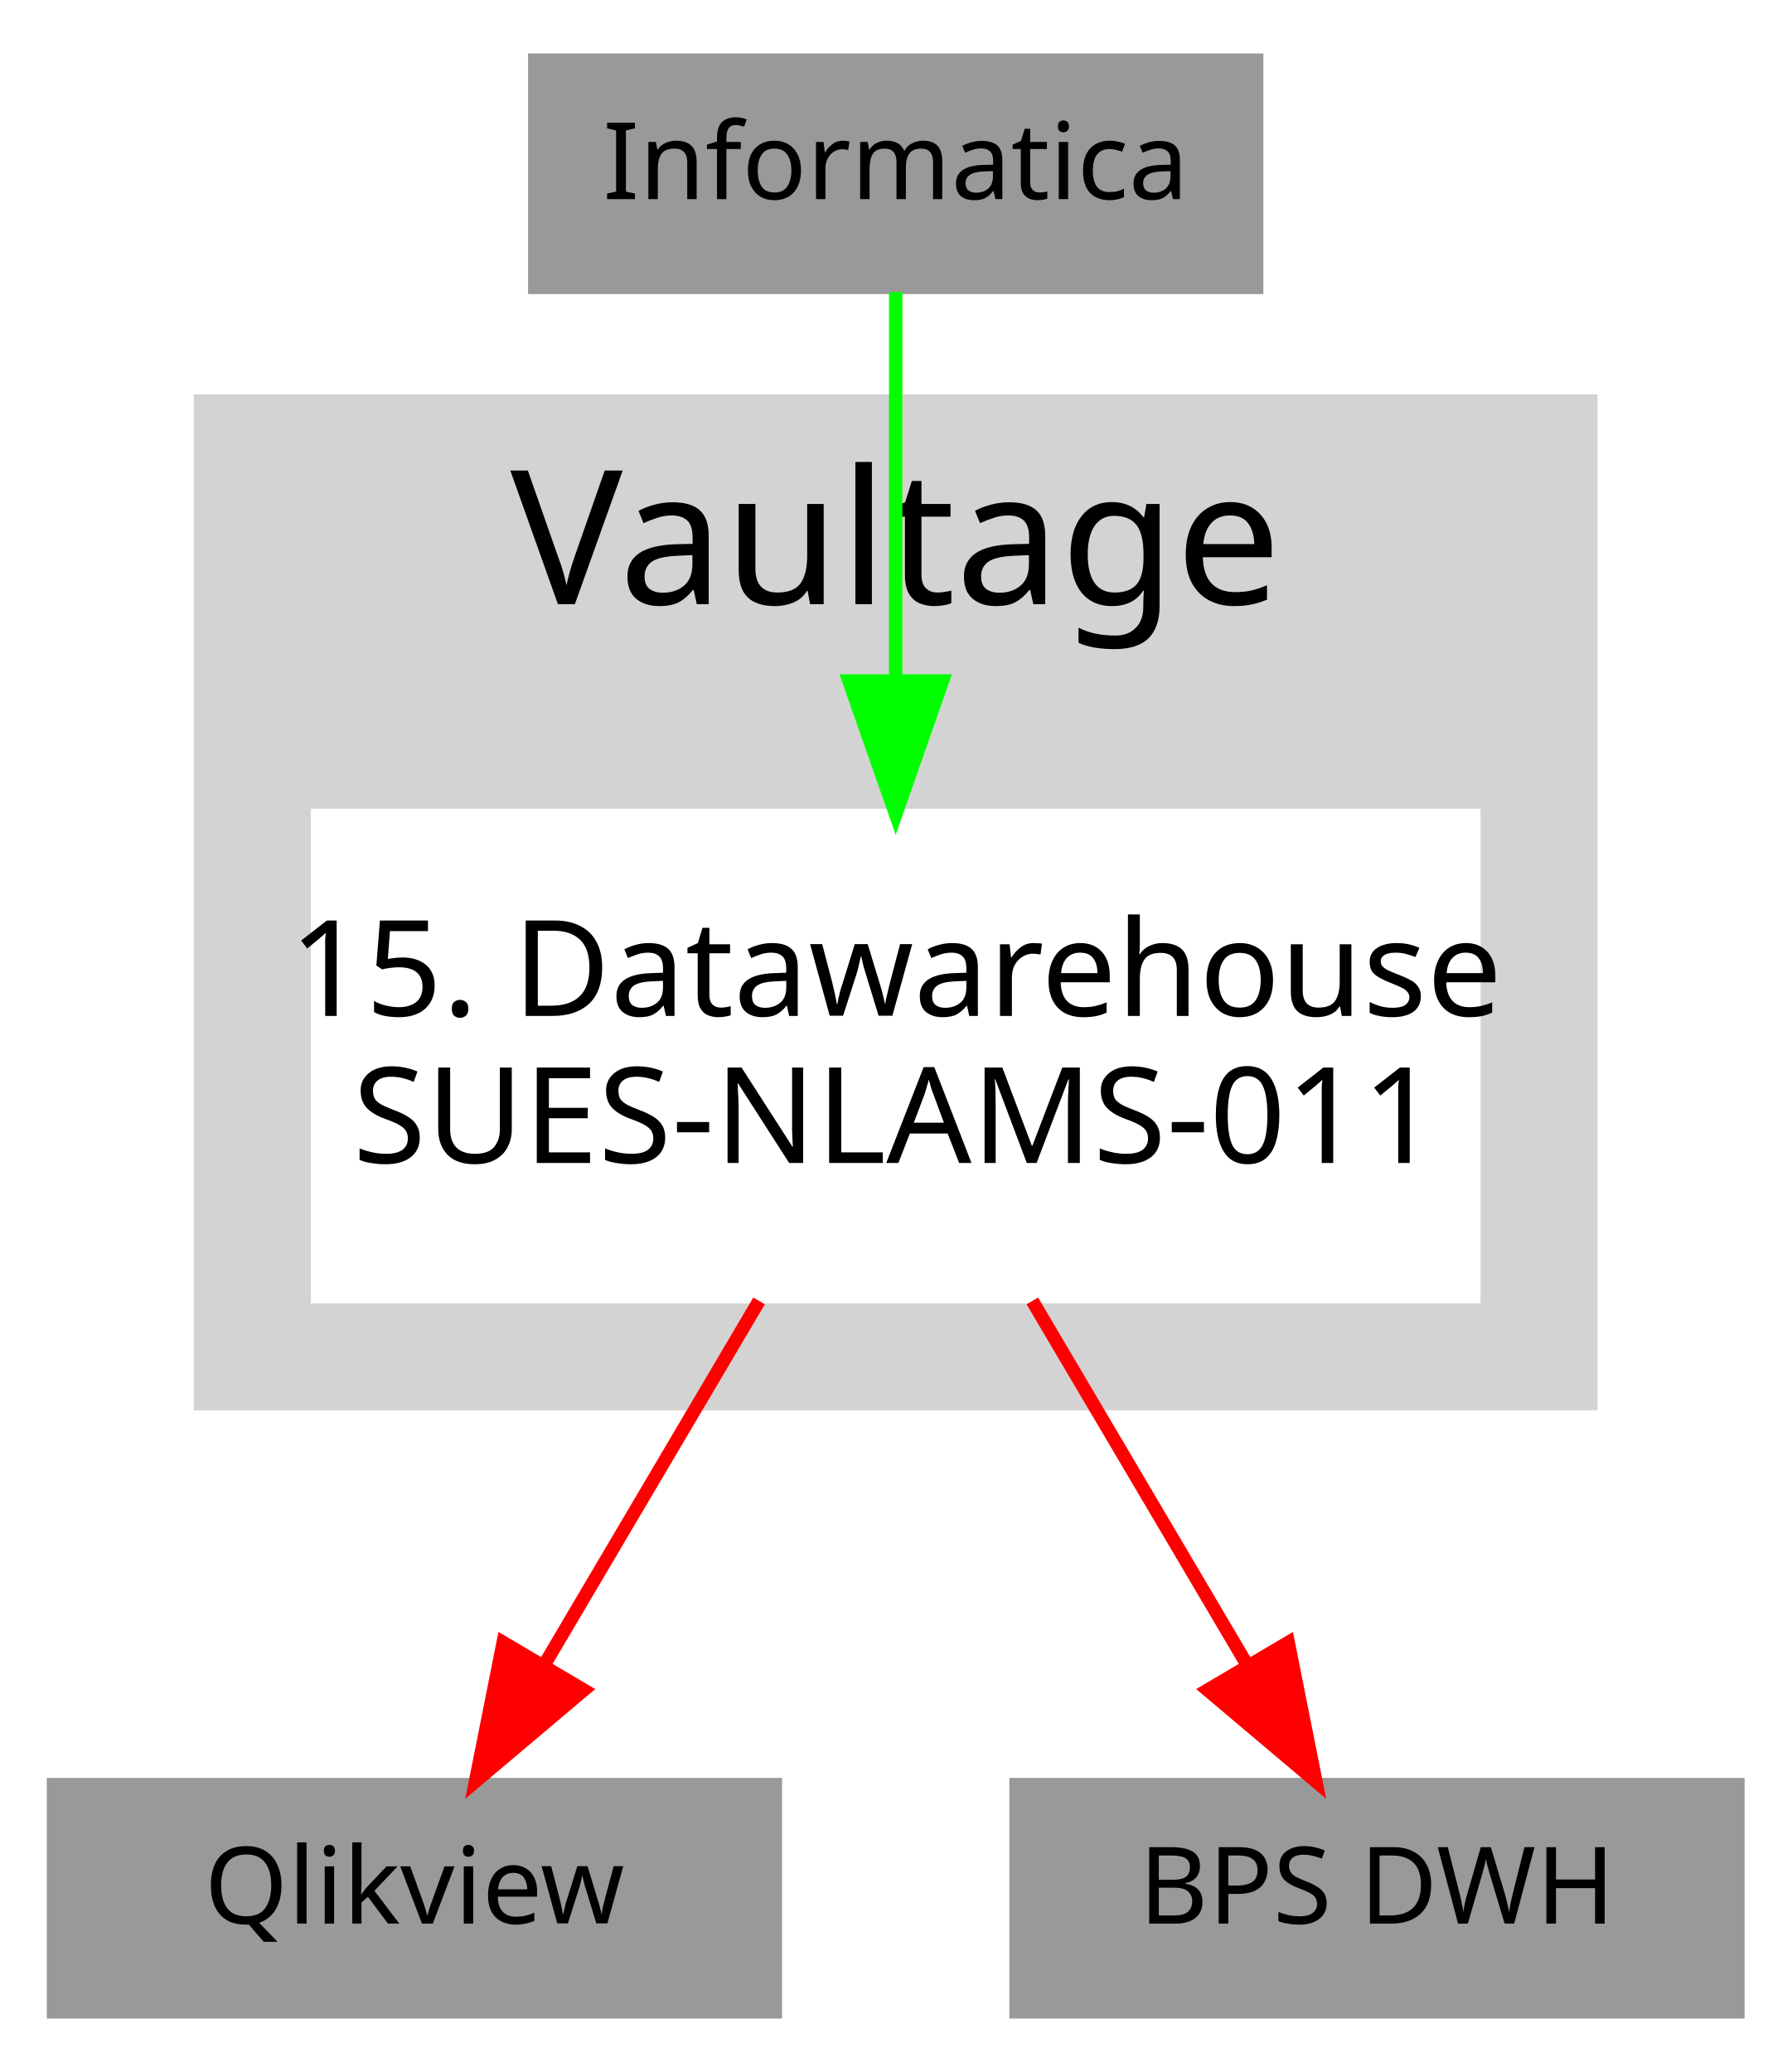
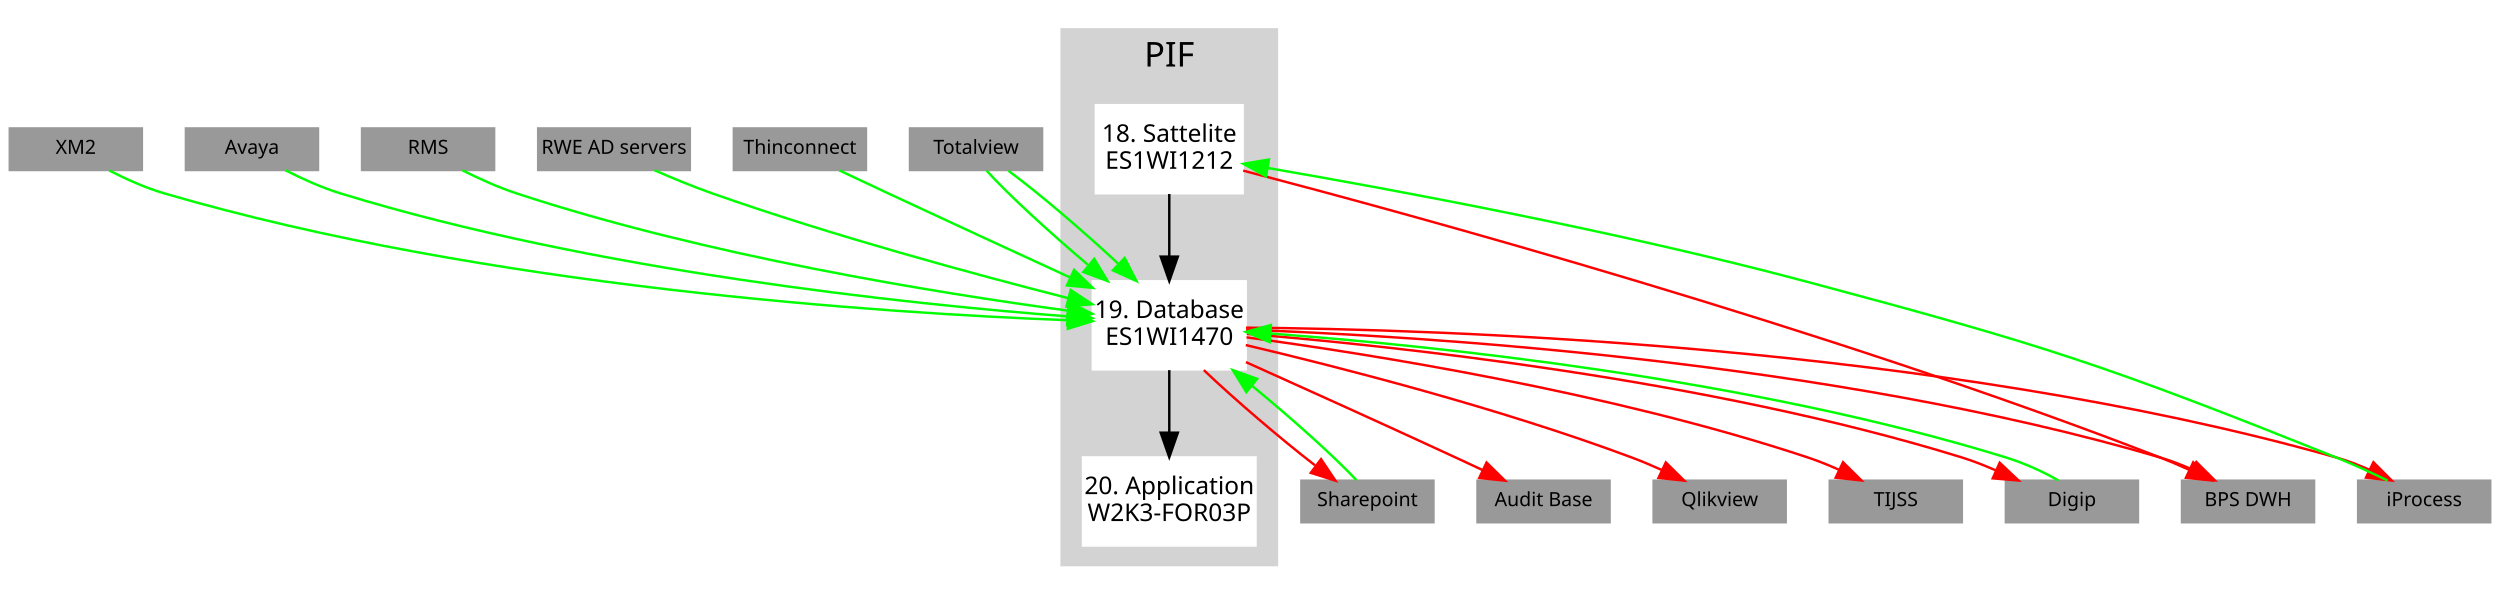
- <svg xmlns="http://www.w3.org/2000/svg" width="134pt" height="155pt" viewBox="0.00 0.00 134.00 155.00">
-   <g id="graph0" class="graph" transform="scale(1 1) rotate(0) translate(4 151)">
-     <polygon fill="white" stroke="white" points="-4,5 -4,-151 131,-151 131,5 -4,5" />
+ <svg xmlns="http://www.w3.org/2000/svg" width="1022pt" height="243pt" viewBox="0.00 0.00 1022.00 243.00">
+   <g id="graph0" class="graph" transform="scale(1 1) rotate(0) translate(4 239)">
+     <polygon fill="white" stroke="white" points="-4,5 -4,-239 1019,-239 1019,5 -4,5" />
    <g id="clust1" class="cluster">
-       <polygon fill="lightgrey" stroke="lightgrey" points="11,-46 11,-121 115,-121 115,-46 11,-46" />
-       <text text-anchor="middle" x="63" y="-105.8" font-family="Myriad Condensed Web" font-size="14.00">Vaultage</text>
+       <polygon fill="lightgrey" stroke="lightgrey" points="430,-8 430,-227 518,-227 518,-8 430,-8" />
+       <text text-anchor="middle" x="474" y="-211.8" font-family="Myriad Condensed Web" font-size="14.00">PIF</text>
    </g>
    <g id="node1" class="node">
-       <polygon fill="white" stroke="white" points="106.25,-90 19.75,-90 19.75,-54 106.25,-54 106.25,-90" />
-       <text text-anchor="middle" x="63" y="-75" font-family="Myriad Condensed Web" font-size="10.00">15. Datawarehouse</text>
-       <text text-anchor="middle" x="63" y="-64" font-family="Myriad Condensed Web" font-size="10.00">SUES-NLAMS-011</text>
+       <polygon fill="white" stroke="white" points="504,-196 444,-196 444,-160 504,-160 504,-196" />
+       <text text-anchor="middle" x="474" y="-181" font-family="Myriad Condensed Web" font-size="10.00">18. Sattelite</text>
+       <text text-anchor="middle" x="474" y="-170" font-family="Myriad Condensed Web" font-size="10.00">ES1WI1212</text>
+     </g>
+     <g id="node2" class="node">
+       <polygon fill="white" stroke="white" points="505.25,-124 442.75,-124 442.75,-88 505.25,-88 505.25,-124" />
+       <text text-anchor="middle" x="474" y="-109" font-family="Myriad Condensed Web" font-size="10.00">19. Database</text>
+       <text text-anchor="middle" x="474" y="-98" font-family="Myriad Condensed Web" font-size="10.00">ES1WI1470</text>
+     </g>
+     <g id="edge2" class="edge">
+       <path fill="none" stroke="black" d="M474,-159.697C474,-151.983 474,-142.712 474,-134.112" />
+       <polygon fill="black" stroke="black" points="477.5,-134.104 474,-124.104 470.5,-134.104 477.5,-134.104" />
+     </g>
+     <g id="node16" class="node">
+       <polygon fill="#999999" stroke="#999999" points="942,-42.5 888,-42.5 888,-25.5 942,-25.5 942,-42.5" />
+       <text text-anchor="middle" x="915" y="-32.1" font-family="Myriad Condensed Web" font-size="8.00">BPS DWH</text>
+     </g>
+     <g id="edge19" class="edge">
+       <path fill="none" stroke="#ff0000" d="M504.221,-169.251C572.209,-151.478 741.975,-105.19 879,-52 882.876,-50.495 886.918,-48.759 890.835,-46.983" />
+       <polygon fill="#ff0000" stroke="#ff0000" points="892.59,-50.025 900.144,-42.596 889.606,-43.693 892.59,-50.025" />
    </g>
    <g id="node3" class="node">
-       <polygon fill="#999999" stroke="#999999" points="54,-17.5 0,-17.5 0,-0.5 54,-0.5 54,-17.5" />
-       <text text-anchor="middle" x="27" y="-7.1" font-family="Myriad Condensed Web" font-size="8.00">Qlikview</text>
+       <polygon fill="white" stroke="white" points="509.25,-52 438.75,-52 438.75,-16 509.25,-16 509.25,-52" />
+       <text text-anchor="middle" x="474" y="-37" font-family="Myriad Condensed Web" font-size="10.00">20. Application</text>
+       <text text-anchor="middle" x="474" y="-26" font-family="Myriad Condensed Web" font-size="10.00">W2K3-FOR03P</text>
    </g>
-     <g id="edge2" class="edge">
-       <path fill="none" stroke="#ff0000" d="M52.78,-53.683C47.76,-45.177 41.74,-34.976 36.78,-26.572" />
-       <polygon fill="#ff0000" stroke="#ff0000" points="39.665,-24.574 31.569,-17.741 33.637,-28.132 39.665,-24.574" />
+     <g id="edge1" class="edge">
+       <path fill="none" stroke="black" d="M474,-87.697C474,-79.983 474,-70.713 474,-62.112" />
+       <polygon fill="black" stroke="black" points="477.5,-62.104 474,-52.104 470.5,-62.104 477.5,-62.104" />
+     </g>
+     <g id="node5" class="node">
+       <polygon fill="#999999" stroke="#999999" points="870,-42.5 816,-42.5 816,-25.5 870,-25.5 870,-42.5" />
+       <text text-anchor="middle" x="843" y="-32.1" font-family="Myriad Condensed Web" font-size="8.00">Digip</text>
+     </g>
+     <g id="edge15" class="edge">
+       <path fill="none" stroke="#ff0000" d="M505.718,-102.525C564.624,-97.62 693.683,-84.213 798,-52 802.549,-50.595 807.255,-48.716 811.881,-46.719" />
+       <polygon fill="#ff0000" stroke="#ff0000" points="813.479,-49.839 821.187,-42.569 810.628,-43.446 813.479,-49.839" />
+     </g>
+     <g id="node6" class="node">
+       <polygon fill="#999999" stroke="#999999" points="1014,-42.5 960,-42.5 960,-25.5 1014,-25.5 1014,-42.5" />
+       <text text-anchor="middle" x="987" y="-32.1" font-family="Myriad Condensed Web" font-size="8.00">iProcess</text>
+     </g>
+     <g id="edge16" class="edge">
+       <path fill="none" stroke="#ff0000" d="M505.371,-105.055C582.668,-104.437 787.853,-98.194 951,-52 955.537,-50.715 960.212,-48.908 964.63,-46.948" />
+       <polygon fill="#ff0000" stroke="#ff0000" points="966.249,-50.053 973.736,-42.557 963.208,-43.748 966.249,-50.053" />
+     </g>
+     <g id="node9" class="node">
+       <polygon fill="#999999" stroke="#999999" points="582,-42.5 528,-42.5 528,-25.5 582,-25.5 582,-42.5" />
+       <text text-anchor="middle" x="555" y="-32.1" font-family="Myriad Condensed Web" font-size="8.00">Sharepoint</text>
+     </g>
+     <g id="edge17" class="edge">
+       <path fill="none" stroke="#ff0000" d="M488.107,-87.697C500.758,-75.694 519.147,-59.923 533.568,-48.772" />
+       <polygon fill="#ff0000" stroke="#ff0000" points="536.039,-51.294 541.948,-42.501 531.845,-45.69 536.039,-51.294" />
+     </g>
+     <g id="node13" class="node">
+       <polygon fill="#999999" stroke="#999999" points="654,-42.5 600,-42.5 600,-25.5 654,-25.5 654,-42.5" />
+       <text text-anchor="middle" x="627" y="-32.1" font-family="Myriad Condensed Web" font-size="8.00">Audit Base</text>
+     </g>
+     <g id="edge13" class="edge">
+       <path fill="none" stroke="#ff0000" d="M505.347,-90.962C528.943,-80.356 562.058,-65.388 591,-52 594.533,-50.366 598.253,-48.628 601.908,-46.911" />
+       <polygon fill="#ff0000" stroke="#ff0000" points="603.703,-49.934 611.254,-42.502 600.717,-43.603 603.703,-49.934" />
+     </g>
+     <g id="node14" class="node">
+       <polygon fill="#999999" stroke="#999999" points="726,-42.5 672,-42.5 672,-25.5 726,-25.5 726,-42.5" />
+       <text text-anchor="middle" x="699" y="-32.1" font-family="Myriad Condensed Web" font-size="8.00">Qlikview</text>
+     </g>
+     <g id="edge14" class="edge">
+       <path fill="none" stroke="#ff0000" d="M505.282,-97.935C543.189,-88.985 608.726,-72.261 663,-52 667.079,-50.477 671.331,-48.674 675.424,-46.821" />
+       <polygon fill="#ff0000" stroke="#ff0000" points="676.983,-49.955 684.527,-42.516 673.99,-43.627 676.983,-49.955" />
+     </g>
+     <g id="node15" class="node">
+       <polygon fill="#999999" stroke="#999999" points="798,-42.5 744,-42.5 744,-25.5 798,-25.5 798,-42.5" />
+       <text text-anchor="middle" x="771" y="-32.1" font-family="Myriad Condensed Web" font-size="8.00">TIJSS</text>
+     </g>
+     <g id="edge18" class="edge">
+       <path fill="none" stroke="#ff0000" d="M505.569,-101.092C555.293,-94.383 654.482,-78.751 735,-52 739.206,-50.603 743.564,-48.839 747.733,-46.979" />
+       <polygon fill="#ff0000" stroke="#ff0000" points="749.43,-50.048 756.961,-42.596 746.426,-43.725 749.43,-50.048" />
+     </g>
+     <g id="edge20" class="edge">
+       <path fill="none" stroke="#ff0000" d="M505.416,-104.192C574.406,-101.708 743.773,-91.714 879,-52 883.327,-50.729 887.787,-49.002 892.031,-47.133" />
+       <polygon fill="#ff0000" stroke="#ff0000" points="893.866,-50.136 901.378,-42.665 890.847,-43.82 893.866,-50.136" />
    </g>
    <g id="node4" class="node">
-       <polygon fill="#999999" stroke="#999999" points="126,-17.5 72,-17.5 72,-0.5 126,-0.5 126,-17.5" />
-       <text text-anchor="middle" x="99" y="-7.1" font-family="Myriad Condensed Web" font-size="8.00">BPS DWH</text>
+       <polygon fill="#999999" stroke="#999999" points="126,-186.5 72,-186.5 72,-169.5 126,-169.5 126,-186.5" />
+       <text text-anchor="middle" x="99" y="-176.1" font-family="Myriad Condensed Web" font-size="8.00">Avaya</text>
    </g>
    <g id="edge3" class="edge">
-       <path fill="none" stroke="#ff0000" d="M73.22,-53.683C78.24,-45.177 84.26,-34.976 89.22,-26.572" />
-       <polygon fill="#ff0000" stroke="#ff0000" points="92.363,-28.132 94.431,-17.741 86.335,-24.574 92.363,-28.132" />
+       <path fill="none" stroke="#00ff00" d="M112.648,-169.421C119.226,-166.066 127.336,-162.355 135,-160 239.101,-128.01 367.408,-114.681 432.255,-109.674" />
+       <polygon fill="#00ff00" stroke="#00ff00" points="432.767,-113.146 442.48,-108.914 432.248,-106.165 432.767,-113.146" />
    </g>
-     <g id="node2" class="node">
-       <polygon fill="#999999" stroke="#999999" points="90,-146.5 36,-146.5 36,-129.5 90,-129.5 90,-146.5" />
-       <text text-anchor="middle" x="63" y="-136.1" font-family="Myriad Condensed Web" font-size="8.00">Informatica</text>
+     <g id="edge4" class="edge">
+       <path fill="none" stroke="#00ff00" d="M837.512,-42.569C831.771,-45.922 823.661,-49.634 816,-52 711.091,-84.396 581.158,-97.771 515.643,-102.607" />
+       <polygon fill="#00ff00" stroke="#00ff00" points="515.044,-99.141 505.315,-103.338 515.537,-106.124 515.044,-99.141" />
    </g>
-     <g id="edge1" class="edge">
-       <path fill="none" stroke="#00ff00" d="M63,-129.152C63,-121.892 63,-110.667 63,-100.156" />
-       <polygon fill="#00ff00" stroke="#00ff00" points="66.5,-100.056 63,-90.056 59.5,-100.056 66.5,-100.056" />
+     <g id="edge5" class="edge">
+       <path fill="none" stroke="#00ff00" d="M972.116,-42.524C965.698,-45.638 958.058,-49.174 951,-52 856.663,-89.764 832.18,-97.805 734,-124 657.172,-144.498 565.747,-161.449 514.336,-170.317" />
+       <polygon fill="#00ff00" stroke="#00ff00" points="513.565,-166.898 504.298,-172.034 514.745,-173.798 513.565,-166.898" />
+     </g>
+     <g id="node7" class="node">
+       <polygon fill="#999999" stroke="#999999" points="198,-186.5 144,-186.5 144,-169.5 198,-169.5 198,-186.5" />
+       <text text-anchor="middle" x="171" y="-176.1" font-family="Myriad Condensed Web" font-size="8.00">RMS</text>
+     </g>
+     <g id="edge6" class="edge">
+       <path fill="none" stroke="#00ff00" d="M185.034,-169.389C191.56,-166.109 199.517,-162.468 207,-160 284.63,-134.398 379.247,-119.197 432.456,-112.03" />
+       <polygon fill="#00ff00" stroke="#00ff00" points="433.072,-115.479 442.529,-110.703 432.157,-108.539 433.072,-115.479" />
+     </g>
+     <g id="node8" class="node">
+       <polygon fill="#999999" stroke="#999999" points="278,-186.5 216,-186.5 216,-169.5 278,-169.5 278,-186.5" />
+       <text text-anchor="middle" x="247" y="-176.1" font-family="Myriad Condensed Web" font-size="8.00">RWE AD servers</text>
+     </g>
+     <g id="edge7" class="edge">
+       <path fill="none" stroke="#00ff00" d="M263.553,-169.412C270.686,-166.287 279.172,-162.76 287,-160 336.37,-142.59 394.577,-126.818 432.78,-117.091" />
+       <polygon fill="#00ff00" stroke="#00ff00" points="433.683,-120.473 442.522,-114.632 431.969,-113.686 433.683,-120.473" />
+     </g>
+     <g id="edge8" class="edge">
+       <path fill="none" stroke="#00ff00" d="M550.527,-42.681C541.968,-51.924 524.174,-67.881 507.81,-81.334" />
+       <polygon fill="#00ff00" stroke="#00ff00" points="505.515,-78.688 499.938,-87.697 509.916,-84.132 505.515,-78.688" />
+     </g>
+     <g id="node10" class="node">
+       <polygon fill="#999999" stroke="#999999" points="350,-186.5 296,-186.5 296,-169.5 350,-169.5 350,-186.5" />
+       <text text-anchor="middle" x="323" y="-176.1" font-family="Myriad Condensed Web" font-size="8.00">Thinconnect</text>
+     </g>
+     <g id="edge9" class="edge">
+       <path fill="none" stroke="#00ff00" d="M339.114,-169.352C345.323,-166.415 352.486,-163.039 359,-160 383.643,-148.503 411.32,-135.743 433.347,-125.624" />
+       <polygon fill="#00ff00" stroke="#00ff00" points="435.098,-128.671 442.726,-121.318 432.177,-122.31 435.098,-128.671" />
+     </g>
+     <g id="node11" class="node">
+       <polygon fill="#999999" stroke="#999999" points="422,-186.5 368,-186.5 368,-169.5 422,-169.5 422,-186.5" />
+       <text text-anchor="middle" x="395" y="-176.1" font-family="Myriad Condensed Web" font-size="8.00">Totalview</text>
+     </g>
+     <g id="edge10" class="edge">
+       <path fill="none" stroke="#00ff00" d="M399.324,-169.241C407.609,-160.026 424.782,-144.218 440.66,-130.84" />
+       <polygon fill="#00ff00" stroke="#00ff00" points="443.317,-133.184 448.791,-124.113 438.855,-127.79 443.317,-133.184" />
+     </g>
+     <g id="edge11" class="edge">
+       <path fill="none" stroke="#00ff00" d="M408.189,-169.241C420.588,-160.111 438.872,-144.508 453.135,-131.208" />
+       <polygon fill="#00ff00" stroke="#00ff00" points="455.757,-133.545 460.583,-124.113 450.929,-128.477 455.757,-133.545" />
+     </g>
+     <g id="node12" class="node">
+       <polygon fill="#999999" stroke="#999999" points="54,-186.5 0,-186.5 0,-169.5 54,-169.5 54,-186.5" />
+       <text text-anchor="middle" x="27" y="-176.1" font-family="Myriad Condensed Web" font-size="8.00">XM2</text>
+     </g>
+     <g id="edge12" class="edge">
+       <path fill="none" stroke="#00ff00" d="M40.62,-169.329C47.192,-165.954 55.305,-162.252 63,-160 194.399,-121.544 357.555,-110.974 432.647,-108.082" />
+       <polygon fill="#00ff00" stroke="#00ff00" points="432.778,-111.58 442.645,-107.723 432.526,-104.584 432.778,-111.58" />
    </g>
  </g>
</svg>
